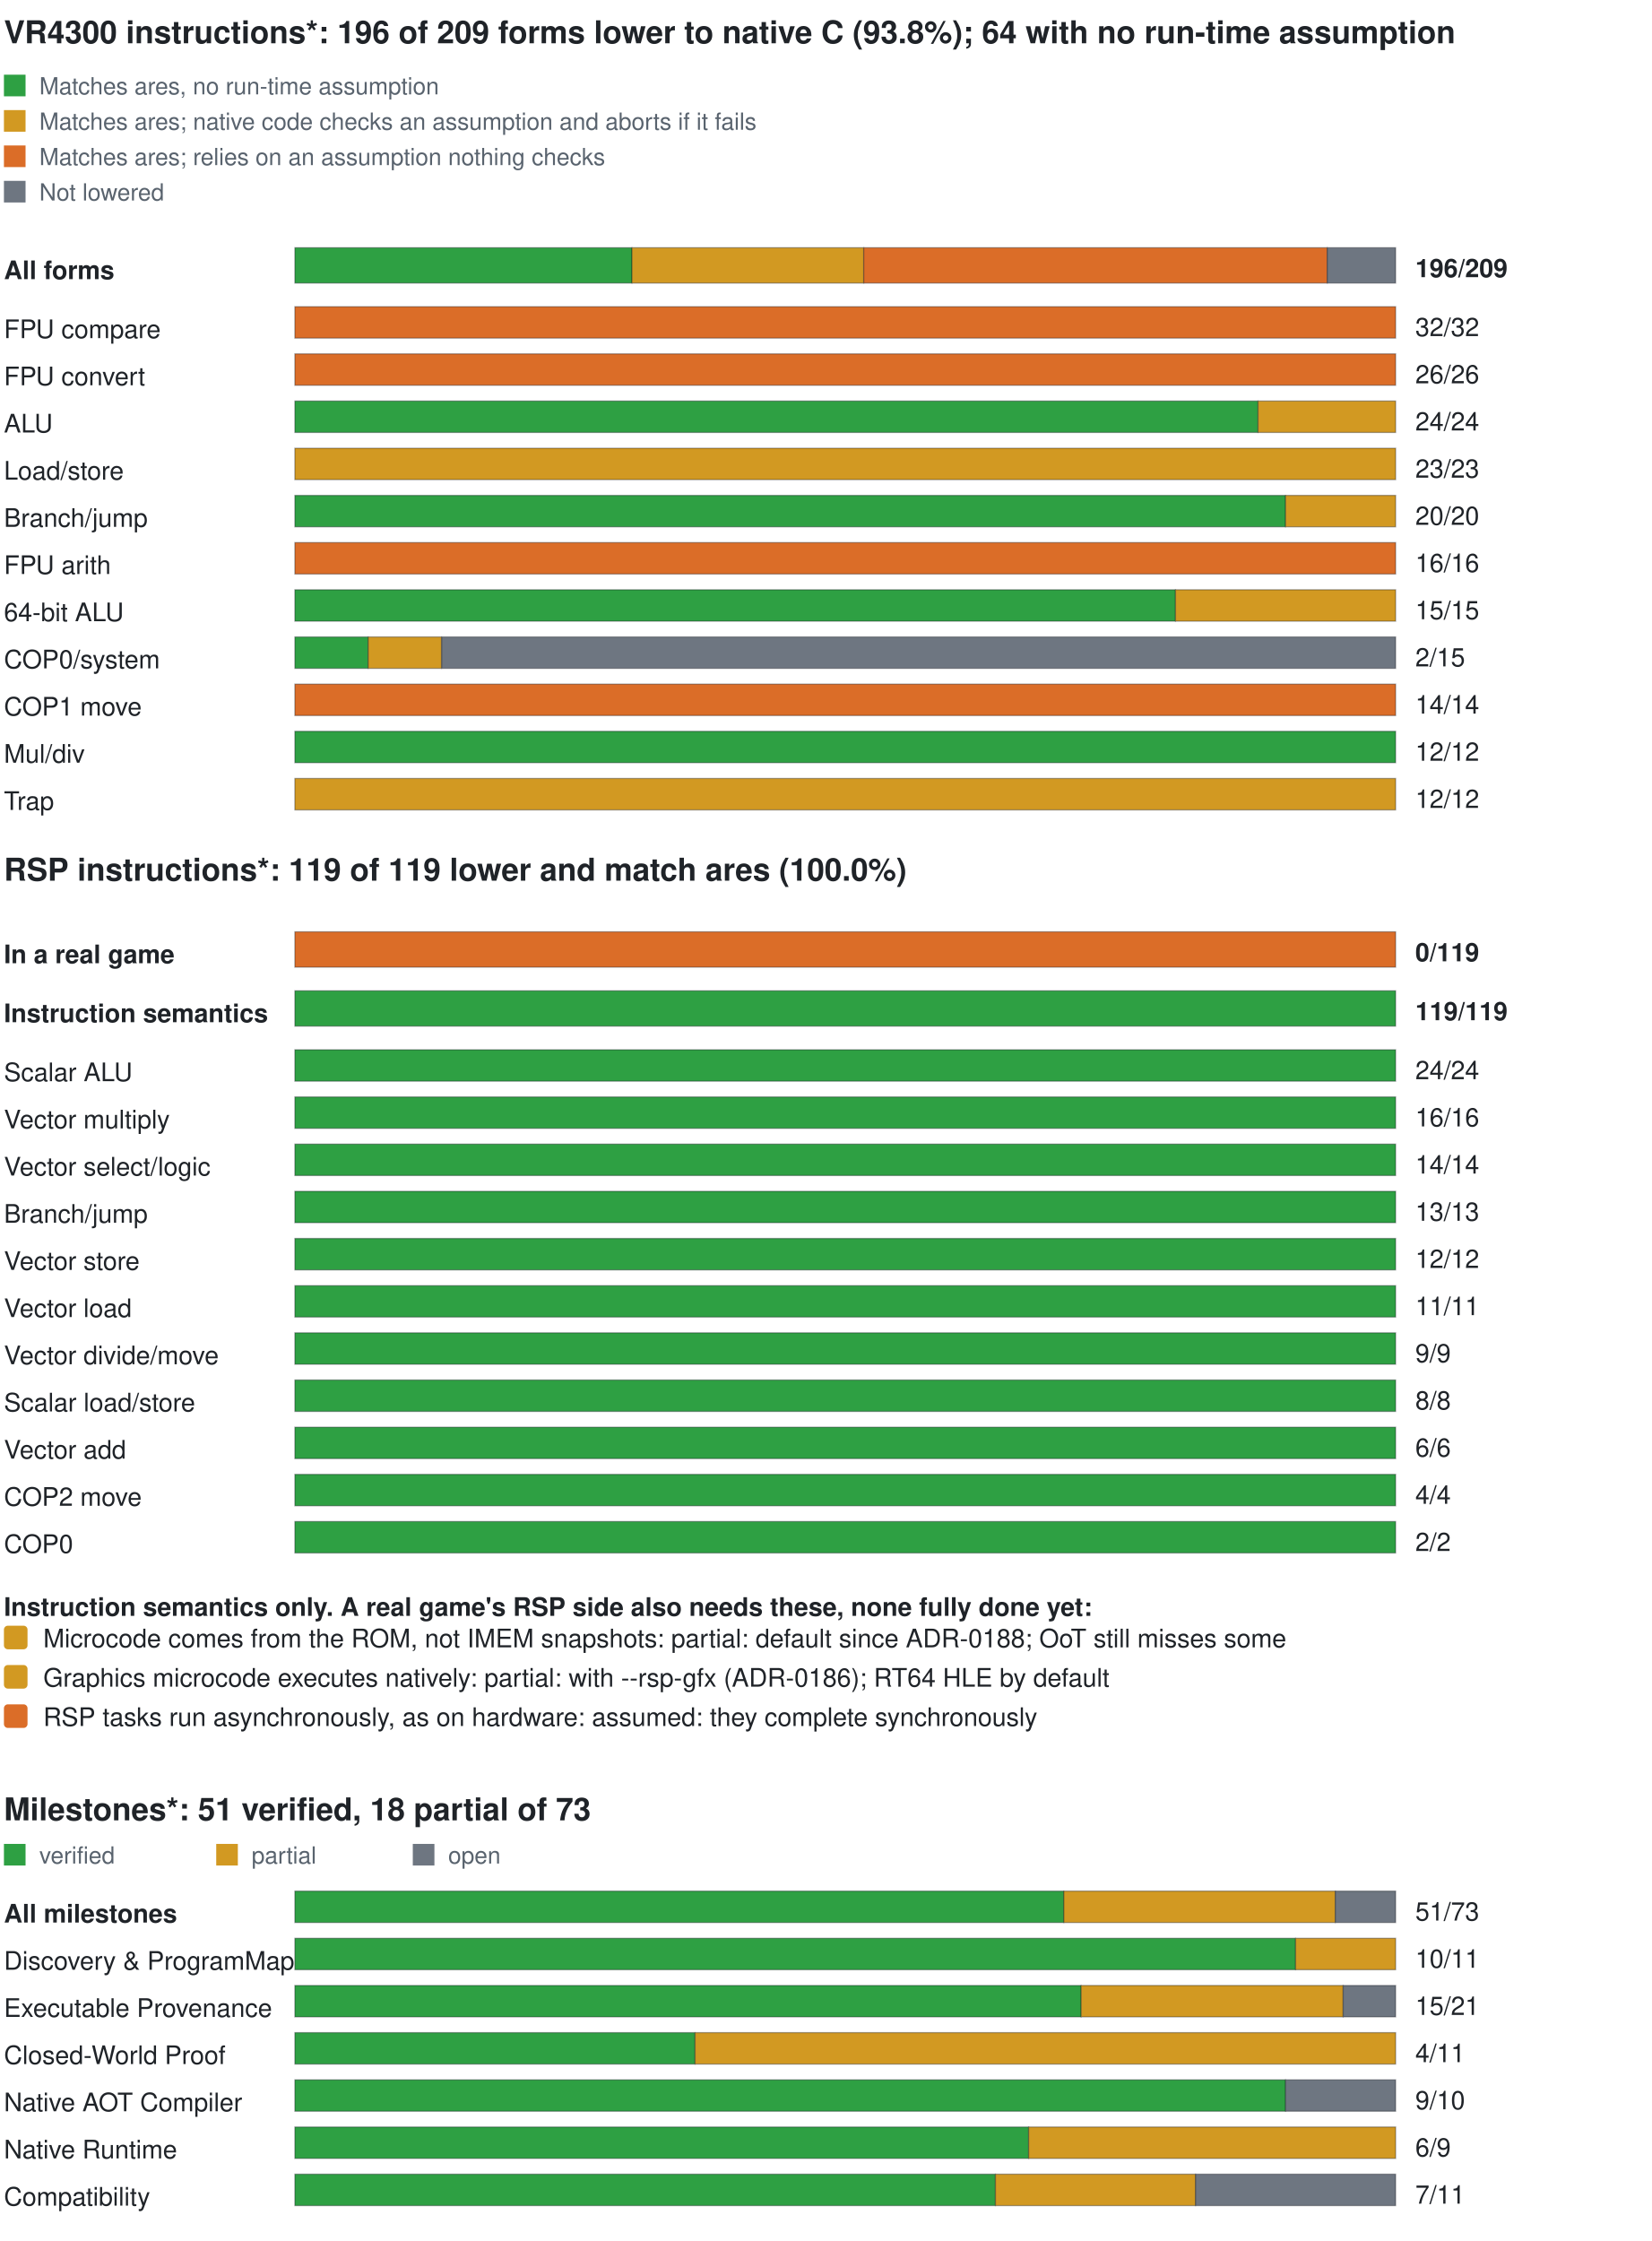
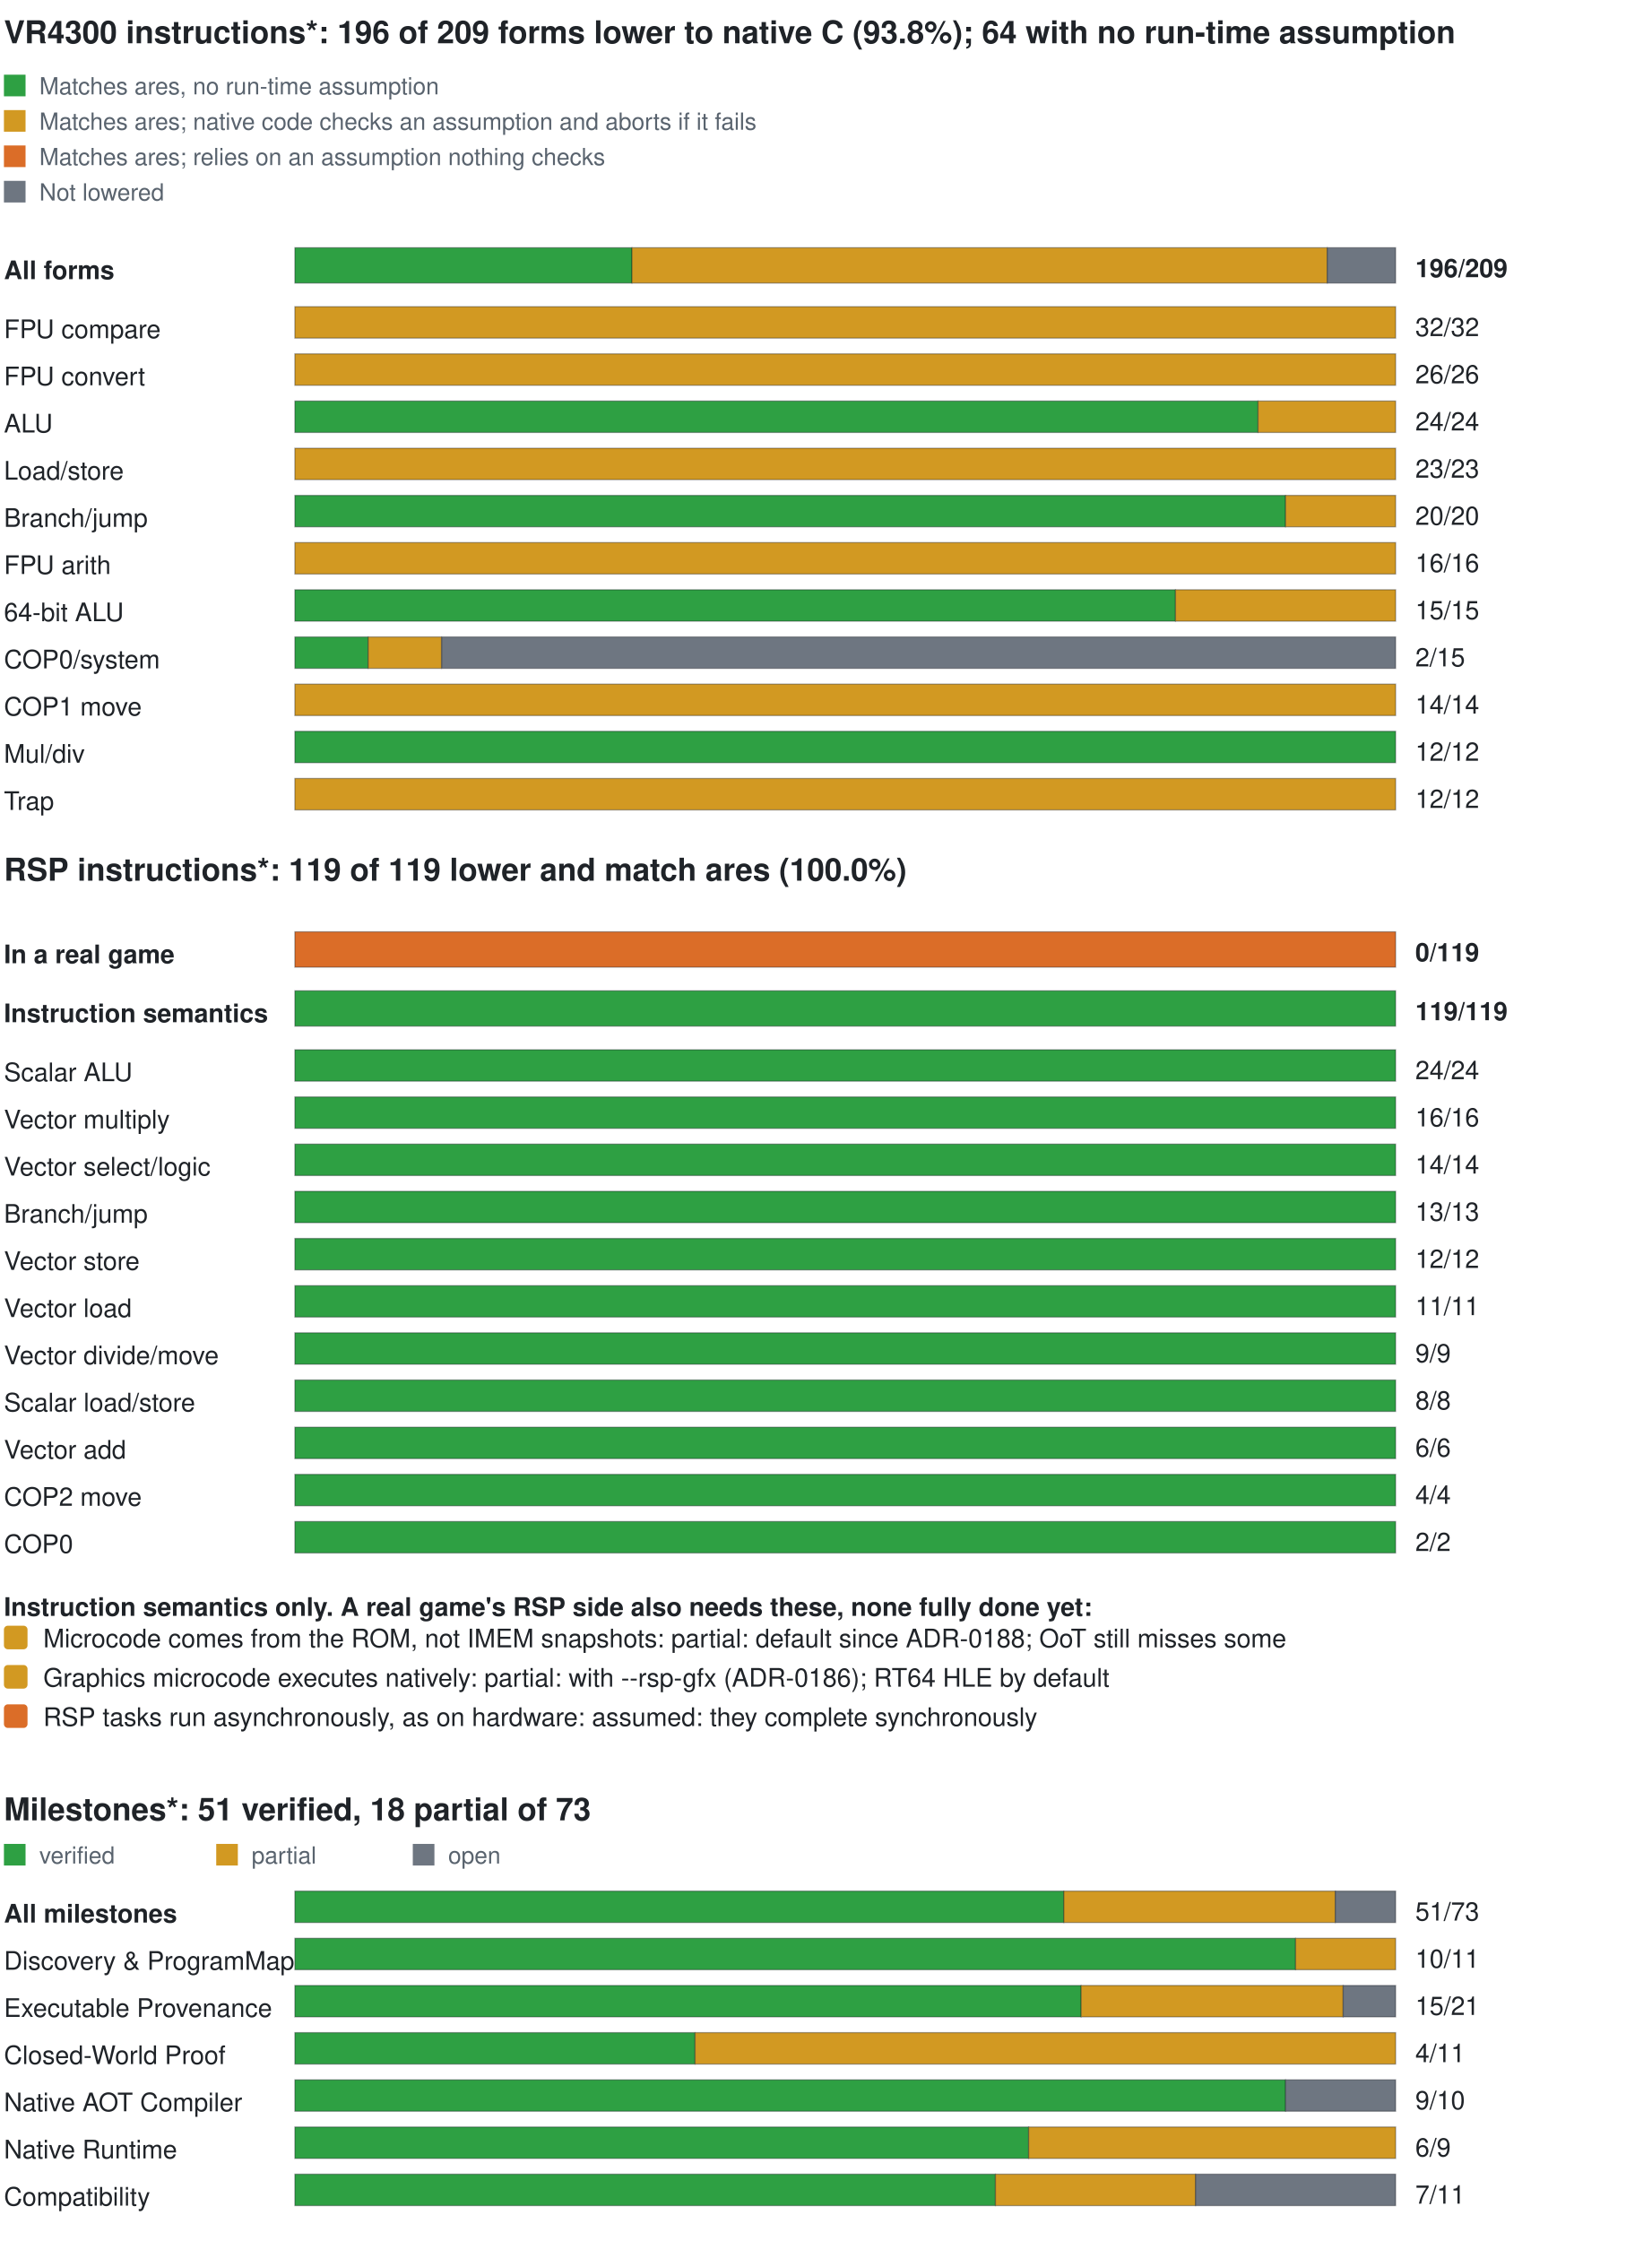
<svg xmlns="http://www.w3.org/2000/svg" viewBox="0 0 840 1140" width="840" height="1140" role="img" aria-label="Plaid coverage and assumptions">
  <style>text{font-family:-apple-system,"Segoe UI",Helvetica,Arial,sans-serif;fill:#1f2328}.h{font-size:16px;font-weight:600}.b{font-size:13px;font-weight:600}.t{font-size:13px}.s{font-size:12px;fill:#59636e}@media (prefers-color-scheme:dark){text{fill:#e6edf3}.s{fill:#9198a1}}</style>
  <text x="2" y="22" class="h">VR4300 instructions*: 196 of 209 forms lower to native C (93.8%); 64 with no run-time assumption</text>
  <rect x="2" y="38" width="11" height="11" fill="#2ea043" />
  <text x="20" y="48" class="s">Matches ares, no run-time assumption</text>
  <rect x="2" y="56" width="11" height="11" fill="#d29922" />
  <text x="20" y="66" class="s">Matches ares; native code checks an assumption and aborts if it fails</text>
  <rect x="2" y="74" width="11" height="11" fill="#db6d28" />
  <text x="20" y="84" class="s">Matches ares; relies on an assumption nothing checks</text>
  <rect x="2" y="92" width="11" height="11" fill="#6e7681" />
  <text x="20" y="102" class="s">Not lowered</text>
  <text x="2" y="142" class="b">All forms</text>
  <rect x="150.0" y="126" width="171.5" height="18" fill="#2ea043" stroke="#0d1117" stroke-opacity=".35" stroke-width=".6" />
-   <rect x="321.5" y="126" width="117.9" height="18" fill="#d29922" stroke="#0d1117" stroke-opacity=".35" stroke-width=".6" />
-   <rect x="439.4" y="126" width="235.8" height="18" fill="#db6d28" stroke="#0d1117" stroke-opacity=".35" stroke-width=".6" />
+   <rect x="321.5" y="126" width="353.7" height="18" fill="#d29922" stroke="#0d1117" stroke-opacity=".35" stroke-width=".6" />
  <rect x="675.2" y="126" width="34.8" height="18" fill="#6e7681" stroke="#0d1117" stroke-opacity=".35" stroke-width=".6" />
  <text x="720" y="141" class="b">196/209</text>
  <text x="2" y="172" class="t">FPU compare</text>
-   <rect x="150.0" y="156" width="560.0" height="16" fill="#db6d28" stroke="#0d1117" stroke-opacity=".35" stroke-width=".6" />
+   <rect x="150.0" y="156" width="560.0" height="16" fill="#d29922" stroke="#0d1117" stroke-opacity=".35" stroke-width=".6" />
  <text x="720" y="171" class="t">32/32</text>
  <text x="2" y="196" class="t">FPU convert</text>
-   <rect x="150.0" y="180" width="560.0" height="16" fill="#db6d28" stroke="#0d1117" stroke-opacity=".35" stroke-width=".6" />
+   <rect x="150.0" y="180" width="560.0" height="16" fill="#d29922" stroke="#0d1117" stroke-opacity=".35" stroke-width=".6" />
  <text x="720" y="195" class="t">26/26</text>
  <text x="2" y="220" class="t">ALU</text>
  <rect x="150.0" y="204" width="490.0" height="16" fill="#2ea043" stroke="#0d1117" stroke-opacity=".35" stroke-width=".6" />
  <rect x="640.0" y="204" width="70.0" height="16" fill="#d29922" stroke="#0d1117" stroke-opacity=".35" stroke-width=".6" />
  <text x="720" y="219" class="t">24/24</text>
  <text x="2" y="244" class="t">Load/store</text>
  <rect x="150.0" y="228" width="560.0" height="16" fill="#d29922" stroke="#0d1117" stroke-opacity=".35" stroke-width=".6" />
  <text x="720" y="243" class="t">23/23</text>
  <text x="2" y="268" class="t">Branch/jump</text>
  <rect x="150.0" y="252" width="504.0" height="16" fill="#2ea043" stroke="#0d1117" stroke-opacity=".35" stroke-width=".6" />
  <rect x="654.0" y="252" width="56.0" height="16" fill="#d29922" stroke="#0d1117" stroke-opacity=".35" stroke-width=".6" />
  <text x="720" y="267" class="t">20/20</text>
  <text x="2" y="292" class="t">FPU arith</text>
-   <rect x="150.0" y="276" width="560.0" height="16" fill="#db6d28" stroke="#0d1117" stroke-opacity=".35" stroke-width=".6" />
+   <rect x="150.0" y="276" width="560.0" height="16" fill="#d29922" stroke="#0d1117" stroke-opacity=".35" stroke-width=".6" />
  <text x="720" y="291" class="t">16/16</text>
  <text x="2" y="316" class="t">64-bit ALU</text>
  <rect x="150.0" y="300" width="448.0" height="16" fill="#2ea043" stroke="#0d1117" stroke-opacity=".35" stroke-width=".6" />
  <rect x="598.0" y="300" width="112.0" height="16" fill="#d29922" stroke="#0d1117" stroke-opacity=".35" stroke-width=".6" />
  <text x="720" y="315" class="t">15/15</text>
  <text x="2" y="340" class="t">COP0/system</text>
  <rect x="150.0" y="324" width="37.3" height="16" fill="#2ea043" stroke="#0d1117" stroke-opacity=".35" stroke-width=".6" />
  <rect x="187.3" y="324" width="37.3" height="16" fill="#d29922" stroke="#0d1117" stroke-opacity=".35" stroke-width=".6" />
  <rect x="224.7" y="324" width="485.3" height="16" fill="#6e7681" stroke="#0d1117" stroke-opacity=".35" stroke-width=".6" />
  <text x="720" y="339" class="t">2/15</text>
  <text x="2" y="364" class="t">COP1 move</text>
-   <rect x="150.0" y="348" width="560.0" height="16" fill="#db6d28" stroke="#0d1117" stroke-opacity=".35" stroke-width=".6" />
+   <rect x="150.0" y="348" width="560.0" height="16" fill="#d29922" stroke="#0d1117" stroke-opacity=".35" stroke-width=".6" />
  <text x="720" y="363" class="t">14/14</text>
  <text x="2" y="388" class="t">Mul/div</text>
  <rect x="150.0" y="372" width="560.0" height="16" fill="#2ea043" stroke="#0d1117" stroke-opacity=".35" stroke-width=".6" />
  <text x="720" y="387" class="t">12/12</text>
  <text x="2" y="412" class="t">Trap</text>
  <rect x="150.0" y="396" width="560.0" height="16" fill="#d29922" stroke="#0d1117" stroke-opacity=".35" stroke-width=".6" />
  <text x="720" y="411" class="t">12/12</text>
  <text x="2" y="448" class="h">RSP instructions*: 119 of 119 lower and match ares (100.0%)</text>
  <text x="2" y="490" class="b">In a real game</text>
  <rect x="150.0" y="474" width="560.0" height="18" fill="#db6d28" stroke="#0d1117" stroke-opacity=".35" stroke-width=".6" />
  <text x="720" y="489" class="b">0/119</text>
  <text x="2" y="520" class="b">Instruction semantics</text>
  <rect x="150.0" y="504" width="560.0" height="18" fill="#2ea043" stroke="#0d1117" stroke-opacity=".35" stroke-width=".6" />
  <text x="720" y="519" class="b">119/119</text>
  <text x="2" y="550" class="t">Scalar ALU</text>
  <rect x="150.0" y="534" width="560.0" height="16" fill="#2ea043" stroke="#0d1117" stroke-opacity=".35" stroke-width=".6" />
  <text x="720" y="549" class="t">24/24</text>
  <text x="2" y="574" class="t">Vector multiply</text>
  <rect x="150.0" y="558" width="560.0" height="16" fill="#2ea043" stroke="#0d1117" stroke-opacity=".35" stroke-width=".6" />
  <text x="720" y="573" class="t">16/16</text>
  <text x="2" y="598" class="t">Vector select/logic</text>
  <rect x="150.0" y="582" width="560.0" height="16" fill="#2ea043" stroke="#0d1117" stroke-opacity=".35" stroke-width=".6" />
  <text x="720" y="597" class="t">14/14</text>
  <text x="2" y="622" class="t">Branch/jump</text>
  <rect x="150.0" y="606" width="560.0" height="16" fill="#2ea043" stroke="#0d1117" stroke-opacity=".35" stroke-width=".6" />
  <text x="720" y="621" class="t">13/13</text>
  <text x="2" y="646" class="t">Vector store</text>
  <rect x="150.0" y="630" width="560.0" height="16" fill="#2ea043" stroke="#0d1117" stroke-opacity=".35" stroke-width=".6" />
  <text x="720" y="645" class="t">12/12</text>
  <text x="2" y="670" class="t">Vector load</text>
  <rect x="150.0" y="654" width="560.0" height="16" fill="#2ea043" stroke="#0d1117" stroke-opacity=".35" stroke-width=".6" />
  <text x="720" y="669" class="t">11/11</text>
  <text x="2" y="694" class="t">Vector divide/move</text>
  <rect x="150.0" y="678" width="560.0" height="16" fill="#2ea043" stroke="#0d1117" stroke-opacity=".35" stroke-width=".6" />
  <text x="720" y="693" class="t">9/9</text>
  <text x="2" y="718" class="t">Scalar load/store</text>
  <rect x="150.0" y="702" width="560.0" height="16" fill="#2ea043" stroke="#0d1117" stroke-opacity=".35" stroke-width=".6" />
  <text x="720" y="717" class="t">8/8</text>
  <text x="2" y="742" class="t">Vector add</text>
  <rect x="150.0" y="726" width="560.0" height="16" fill="#2ea043" stroke="#0d1117" stroke-opacity=".35" stroke-width=".6" />
  <text x="720" y="741" class="t">6/6</text>
  <text x="2" y="766" class="t">COP2 move</text>
  <rect x="150.0" y="750" width="560.0" height="16" fill="#2ea043" stroke="#0d1117" stroke-opacity=".35" stroke-width=".6" />
  <text x="720" y="765" class="t">4/4</text>
  <text x="2" y="790" class="t">COP0</text>
  <rect x="150.0" y="774" width="560.0" height="16" fill="#2ea043" stroke="#0d1117" stroke-opacity=".35" stroke-width=".6" />
  <text x="720" y="789" class="t">2/2</text>
  <text x="2" y="822" class="b">Instruction semantics only. A real game's RSP side also needs these, none fully done yet:</text>
  <rect x="2" y="827" width="12" height="12" rx="2" fill="#d29922" />
  <text x="22" y="838" class="t">Microcode comes from the ROM, not IMEM snapshots: partial: default since ADR-0188; OoT still misses some</text>
  <rect x="2" y="847" width="12" height="12" rx="2" fill="#d29922" />
  <text x="22" y="858" class="t">Graphics microcode executes natively: partial: with --rsp-gfx (ADR-0186); RT64 HLE by default</text>
  <rect x="2" y="867" width="12" height="12" rx="2" fill="#db6d28" />
  <text x="22" y="878" class="t">RSP tasks run asynchronously, as on hardware: assumed: they complete synchronously</text>
  <text x="2" y="926" class="h">Milestones*: 51 verified, 18 partial of 73</text>
  <rect x="2" y="938" width="11" height="11" fill="#2ea043" />
  <text x="20" y="948" class="s">verified</text>
  <rect x="110" y="938" width="11" height="11" fill="#d29922" />
  <text x="128" y="948" class="s">partial</text>
  <rect x="210" y="938" width="11" height="11" fill="#6e7681" />
  <text x="228" y="948" class="s">open</text>
  <text x="2" y="978" class="b">All milestones</text>
  <rect x="150.0" y="962" width="391.2" height="16" fill="#2ea043" stroke="#0d1117" stroke-opacity=".35" stroke-width=".6" />
  <rect x="541.2" y="962" width="138.1" height="16" fill="#d29922" stroke="#0d1117" stroke-opacity=".35" stroke-width=".6" />
  <rect x="679.3" y="962" width="30.7" height="16" fill="#6e7681" stroke="#0d1117" stroke-opacity=".35" stroke-width=".6" />
  <text x="720" y="977" class="t">51/73</text>
  <text x="2" y="1002" class="t">Discovery &amp; ProgramMap</text>
  <rect x="150.0" y="986" width="509.1" height="16" fill="#2ea043" stroke="#0d1117" stroke-opacity=".35" stroke-width=".6" />
  <rect x="659.1" y="986" width="50.9" height="16" fill="#d29922" stroke="#0d1117" stroke-opacity=".35" stroke-width=".6" />
  <text x="720" y="1001" class="t">10/11</text>
  <text x="2" y="1026" class="t">Executable Provenance</text>
  <rect x="150.0" y="1010" width="400.0" height="16" fill="#2ea043" stroke="#0d1117" stroke-opacity=".35" stroke-width=".6" />
  <rect x="550.0" y="1010" width="133.3" height="16" fill="#d29922" stroke="#0d1117" stroke-opacity=".35" stroke-width=".6" />
  <rect x="683.3" y="1010" width="26.7" height="16" fill="#6e7681" stroke="#0d1117" stroke-opacity=".35" stroke-width=".6" />
  <text x="720" y="1025" class="t">15/21</text>
  <text x="2" y="1050" class="t">Closed-World Proof</text>
  <rect x="150.0" y="1034" width="203.6" height="16" fill="#2ea043" stroke="#0d1117" stroke-opacity=".35" stroke-width=".6" />
  <rect x="353.6" y="1034" width="356.4" height="16" fill="#d29922" stroke="#0d1117" stroke-opacity=".35" stroke-width=".6" />
  <text x="720" y="1049" class="t">4/11</text>
  <text x="2" y="1074" class="t">Native AOT Compiler</text>
  <rect x="150.0" y="1058" width="504.0" height="16" fill="#2ea043" stroke="#0d1117" stroke-opacity=".35" stroke-width=".6" />
  <rect x="654.0" y="1058" width="56.0" height="16" fill="#6e7681" stroke="#0d1117" stroke-opacity=".35" stroke-width=".6" />
  <text x="720" y="1073" class="t">9/10</text>
  <text x="2" y="1098" class="t">Native Runtime</text>
  <rect x="150.0" y="1082" width="373.3" height="16" fill="#2ea043" stroke="#0d1117" stroke-opacity=".35" stroke-width=".6" />
  <rect x="523.3" y="1082" width="186.7" height="16" fill="#d29922" stroke="#0d1117" stroke-opacity=".35" stroke-width=".6" />
  <text x="720" y="1097" class="t">6/9</text>
  <text x="2" y="1122" class="t">Compatibility</text>
  <rect x="150.0" y="1106" width="356.4" height="16" fill="#2ea043" stroke="#0d1117" stroke-opacity=".35" stroke-width=".6" />
  <rect x="506.4" y="1106" width="101.8" height="16" fill="#d29922" stroke="#0d1117" stroke-opacity=".35" stroke-width=".6" />
  <rect x="608.2" y="1106" width="101.8" height="16" fill="#6e7681" stroke="#0d1117" stroke-opacity=".35" stroke-width=".6" />
  <text x="720" y="1121" class="t">7/11</text>
</svg>
